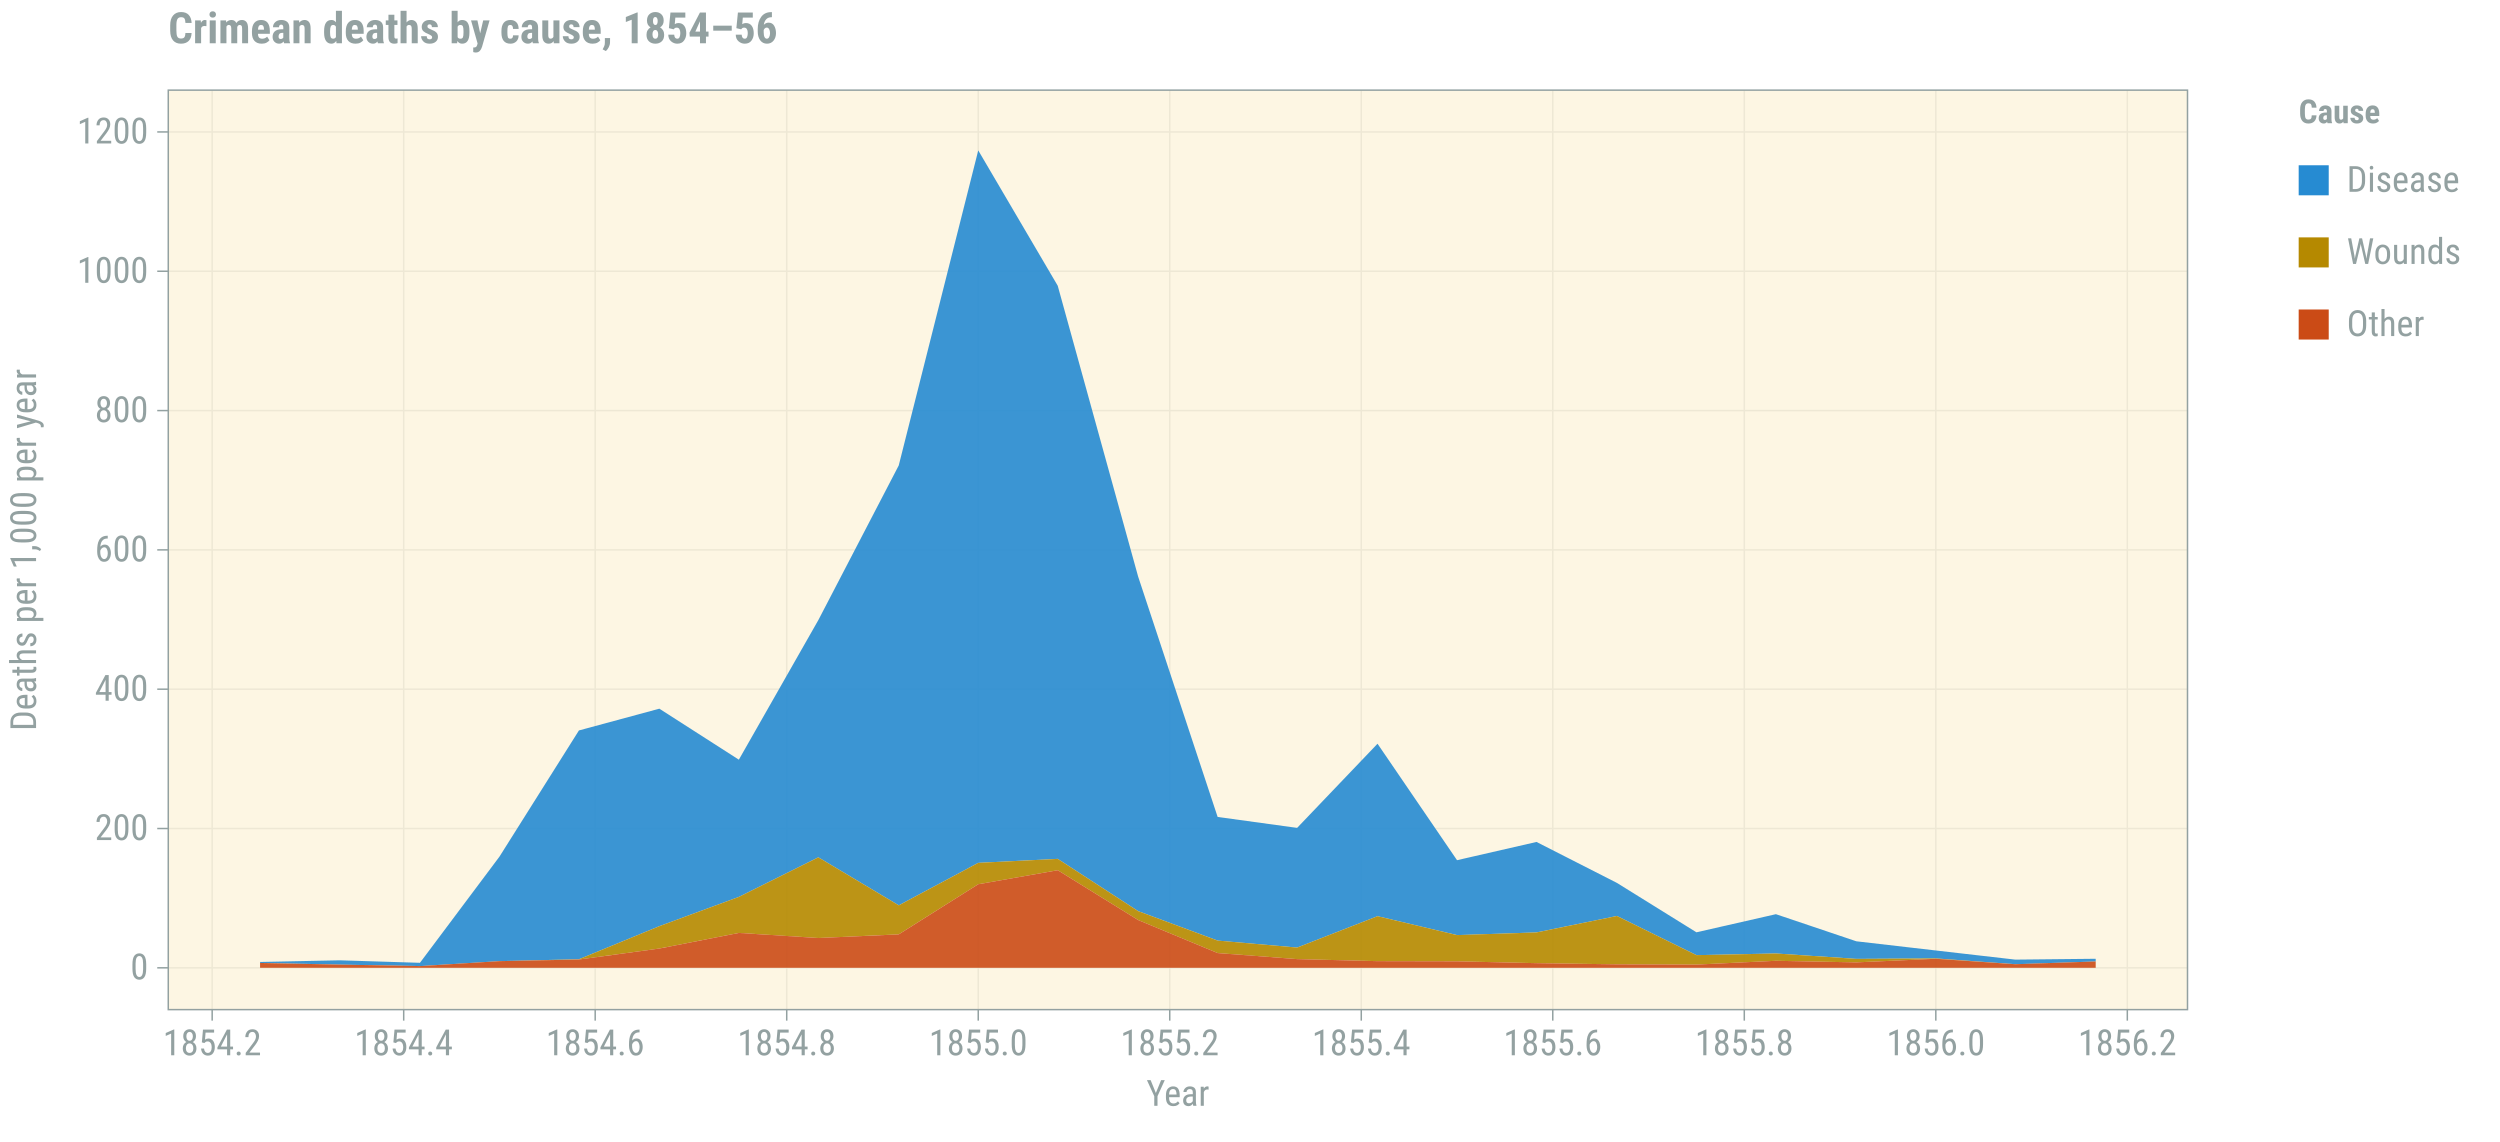
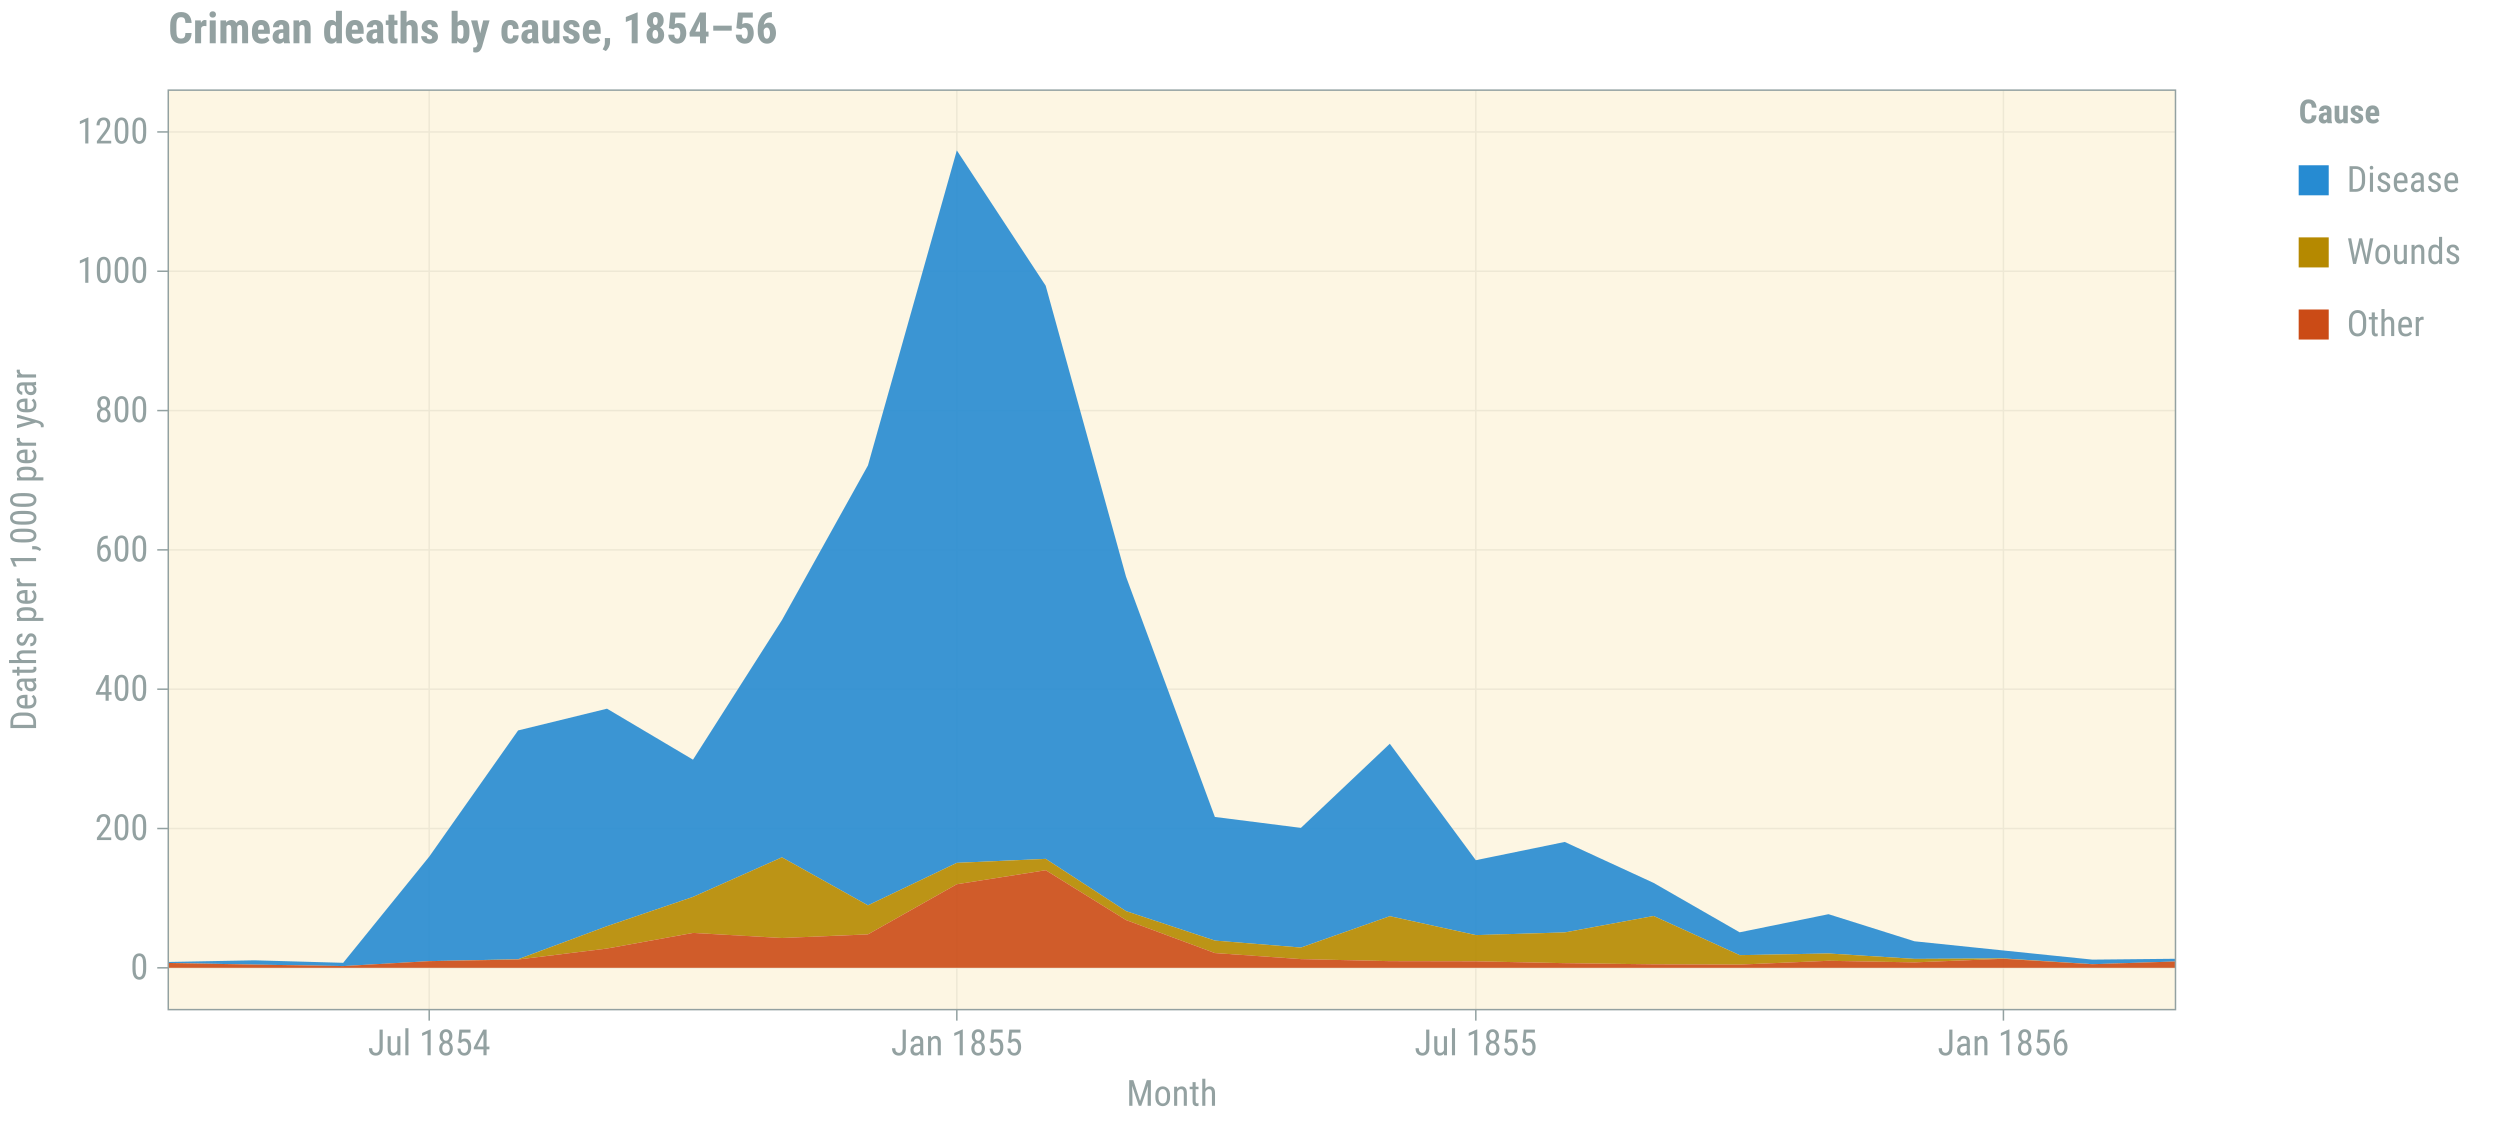
<svg xmlns="http://www.w3.org/2000/svg" width="832" height="380" viewBox="0 0 832 380" role="img" aria-label="Crimean deaths by cause, 1854–56" class="gg-plot" font-family="&quot;Roboto Condensed&quot;, &quot;Arial Narrow&quot;, Arial, sans-serif" font-size="12" font-weight="400" text-rendering="optimizeLegibility" shape-rendering="geometricPrecision">
  <text class="gg-title" x="56" y="14.4" font-size="14.4" font-weight="700" fill="var(--gg-ink, #93a1a1)">Crimean deaths by cause, 1854–56</text>
  <defs>
    <clipPath id="ssolarized_generation-area_solarized_832x380-gg-clip-0">
-       <rect width="672" height="306" />
+       <rect width="668" height="306" />
    </clipPath>
  </defs>
  <g class="gg-panel" data-panel="0" transform="translate(56,30)">
-     <rect class="gg-panel-background" width="672" height="306" fill="var(--gg-panel, #fdf6e3)" />
+     <rect class="gg-panel-background" width="668" height="306" fill="var(--gg-panel, #fdf6e3)" />
    <g class="gg-grid" stroke="var(--gg-grid, #eee8d5)" stroke-width="0.5" vector-effect="non-scaling-stroke">
-       <line x1="14.61" y1="0" x2="14.61" y2="306" />
-       <line x1="78.35" y1="0" x2="78.35" y2="306" />
-       <line x1="142.08" y1="0" x2="142.08" y2="306" />
-       <line x1="205.82" y1="0" x2="205.82" y2="306" />
-       <line x1="269.56" y1="0" x2="269.56" y2="306" />
-       <line x1="333.29" y1="0" x2="333.29" y2="306" />
-       <line x1="397.03" y1="0" x2="397.03" y2="306" />
-       <line x1="460.76" y1="0" x2="460.76" y2="306" />
-       <line x1="524.5" y1="0" x2="524.5" y2="306" />
-       <line x1="588.24" y1="0" x2="588.24" y2="306" />
-       <line x1="651.97" y1="0" x2="651.97" y2="306" />
-       <line x1="0" y1="292.09" x2="672" y2="292.09" />
-       <line x1="0" y1="245.73" x2="672" y2="245.73" />
-       <line x1="0" y1="199.36" x2="672" y2="199.36" />
-       <line x1="0" y1="153" x2="672" y2="153" />
-       <line x1="0" y1="106.64" x2="672" y2="106.64" />
-       <line x1="0" y1="60.27" x2="672" y2="60.27" />
-       <line x1="0" y1="13.91" x2="672" y2="13.91" />
+       <line x1="86.84" y1="0" x2="86.84" y2="306" />
+       <line x1="262.43" y1="0" x2="262.43" y2="306" />
+       <line x1="435.15" y1="0" x2="435.15" y2="306" />
+       <line x1="610.74" y1="0" x2="610.74" y2="306" />
+       <line x1="0" y1="292.09" x2="668" y2="292.09" />
+       <line x1="0" y1="245.73" x2="668" y2="245.73" />
+       <line x1="0" y1="199.36" x2="668" y2="199.36" />
+       <line x1="0" y1="153" x2="668" y2="153" />
+       <line x1="0" y1="106.64" x2="668" y2="106.64" />
+       <line x1="0" y1="60.27" x2="668" y2="60.27" />
+       <line x1="0" y1="13.91" x2="668" y2="13.91" />
    </g>
    <g class="gg-marks" clip-path="url(#ssolarized_generation-area_solarized_832x380-gg-clip-0)">
      <g class="gg-batch gg-areas" data-layer="0">
-         <path d="M30.55 290.14L57 289.59L83.76 290.42L110.22 255.09L136.67 213.09L163.43 205.85L189.89 222.82L216.34 176.37L243.1 124.9L269.56 20.05L296.01 65.09L322.77 161.88L349.23 241.88L375.68 245.52L402.44 217.51L428.9 256.27L455.35 250.2L482.11 263.83L508.57 280.27L535.02 274.24L561.78 283.26L588.24 286.32L614.69 289.36L641.45 289.08L641.45 289.98L614.69 290.89L588.24 288.96L561.78 289.12L535.02 287.32L508.57 287.87L482.11 274.84L455.35 280.31L428.9 281.2L402.44 274.91L375.68 285.35L349.23 283.03L322.77 273.22L296.01 255.83L269.56 257.16L243.1 271.3L216.34 255.32L189.89 268.49L163.43 278.23L136.67 289.24L110.22 289.87L83.76 291.51L57 291.02L30.55 290.47Z" fill="#268bd2" stroke="none" opacity="0.9" />
-         <path d="M30.55 290.47L57 291.02L83.76 291.51L110.22 289.87L136.67 289.24L163.43 278.23L189.89 268.49L216.34 255.32L243.1 271.3L269.56 257.16L296.01 255.83L322.77 273.22L349.23 283.03L375.68 285.35L402.44 274.91L428.9 281.2L455.35 280.31L482.11 274.84L508.57 287.87L535.02 287.32L561.78 289.12L588.24 288.96L614.69 290.89L641.45 289.98L641.45 289.98L614.69 290.89L588.24 289.08L561.78 290.28L535.02 289.75L508.57 291.02L482.11 290.93L455.35 290.54L428.9 289.93L402.44 289.87L375.68 289.19L349.23 287.18L322.77 276.19L296.01 259.61L269.56 264.27L243.1 280.96L216.34 282.17L189.89 280.48L163.43 285.67L136.67 289.33L110.22 289.87L83.76 291.51L57 291.02L30.55 290.47Z" fill="#b58900" stroke="none" opacity="0.9" />
-         <path d="M30.55 290.47L57 291.02L83.76 291.51L110.22 289.87L136.67 289.33L163.43 285.67L189.89 280.48L216.34 282.17L243.1 280.96L269.56 264.27L296.01 259.61L322.77 276.19L349.23 287.18L375.68 289.19L402.44 289.87L428.9 289.93L455.35 290.54L482.11 290.93L508.57 291.02L535.02 289.75L561.78 290.28L588.24 289.08L614.69 290.89L641.45 289.98L641.45 292.09L614.69 292.09L588.24 292.09L561.78 292.09L535.02 292.09L508.57 292.09L482.11 292.09L455.35 292.09L428.9 292.09L402.44 292.09L375.68 292.09L349.23 292.09L322.77 292.09L296.01 292.09L269.56 292.09L243.1 292.09L216.34 292.09L189.89 292.09L163.43 292.09L136.67 292.09L110.22 292.09L83.76 292.09L57 292.09L30.55 292.09Z" fill="#cb4b16" stroke="none" opacity="0.9" />
+         <path d="M0 290.14L28.63 289.59L58.21 290.42L86.84 255.09L116.42 213.09L146.01 205.85L174.63 222.82L204.22 176.37L232.85 124.9L262.43 20.05L292.01 65.09L318.73 161.88L348.31 241.88L376.94 245.52L406.53 217.51L435.15 256.27L464.74 250.2L494.32 263.83L522.95 280.27L552.53 274.24L581.16 283.26L610.74 286.32L640.33 289.36L668 289.08L668 289.98L640.33 290.89L610.74 288.96L581.16 289.12L552.53 287.32L522.95 287.87L494.32 274.84L464.74 280.31L435.15 281.2L406.53 274.91L376.94 285.35L348.31 283.03L318.73 273.22L292.01 255.83L262.43 257.16L232.85 271.3L204.22 255.32L174.63 268.49L146.01 278.23L116.42 289.24L86.84 289.87L58.21 291.51L28.63 291.02L0 290.47Z" fill="#268bd2" stroke="none" opacity="0.9" />
+         <path d="M0 290.47L28.63 291.02L58.21 291.51L86.84 289.87L116.42 289.24L146.01 278.23L174.63 268.49L204.22 255.32L232.85 271.3L262.43 257.16L292.01 255.83L318.73 273.22L348.31 283.03L376.94 285.35L406.53 274.91L435.15 281.2L464.74 280.31L494.32 274.84L522.95 287.87L552.53 287.32L581.16 289.12L610.74 288.96L640.33 290.89L668 289.98L668 289.98L640.33 290.89L610.74 289.08L581.16 290.28L552.53 289.75L522.95 291.02L494.32 290.93L464.74 290.54L435.15 289.93L406.53 289.87L376.94 289.19L348.31 287.18L318.73 276.19L292.01 259.61L262.43 264.27L232.85 280.96L204.22 282.17L174.63 280.48L146.01 285.67L116.42 289.33L86.84 289.87L58.21 291.51L28.63 291.02L0 290.47Z" fill="#b58900" stroke="none" opacity="0.9" />
+         <path d="M0 290.47L28.63 291.02L58.21 291.51L86.84 289.87L116.42 289.33L146.01 285.67L174.63 280.48L204.22 282.17L232.85 280.96L262.43 264.27L292.01 259.61L318.73 276.19L348.31 287.18L376.94 289.19L406.53 289.87L435.15 289.93L464.74 290.54L494.32 290.93L522.95 291.02L552.53 289.75L581.16 290.28L610.74 289.08L640.33 290.89L668 289.98L668 292.09L640.33 292.09L610.74 292.09L581.16 292.09L552.53 292.09L522.95 292.09L494.32 292.09L464.74 292.09L435.15 292.09L406.53 292.09L376.94 292.09L348.31 292.09L318.73 292.09L292.01 292.09L262.43 292.09L232.85 292.09L204.22 292.09L174.63 292.09L146.01 292.09L116.42 292.09L86.84 292.09L58.21 292.09L28.63 292.09L0 292.09Z" fill="#cb4b16" stroke="none" opacity="0.9" />
      </g>
    </g>
-     <rect class="gg-panel-border" width="672" height="306" fill="none" stroke="var(--gg-panelBorder, #93a1a1)" stroke-width="0.5" vector-effect="non-scaling-stroke" />
+     <rect class="gg-panel-border" width="668" height="306" fill="none" stroke="var(--gg-panelBorder, #93a1a1)" stroke-width="0.5" vector-effect="non-scaling-stroke" />
  </g>
  <g class="gg-axis gg-axis-x" transform="translate(56,336)">
-     <g class="gg-tick" transform="translate(14.61,0)">
+     <g class="gg-tick" transform="translate(86.84,0)">
      <line y2="3.67" stroke="var(--gg-tickColor, #93a1a1)" stroke-width="0.5" vector-effect="non-scaling-stroke" />
-       <text y="6.67" dy="0.71em" text-anchor="middle" fill="var(--gg-axisText, #93a1a1)" font-size="12" font-weight="400">1854.2</text>
+       <text y="6.67" dy="0.71em" text-anchor="middle" fill="var(--gg-axisText, #93a1a1)" font-size="12" font-weight="400">Jul 1854</text>
    </g>
-     <g class="gg-tick" transform="translate(78.35,0)">
+     <g class="gg-tick" transform="translate(262.43,0)">
      <line y2="3.67" stroke="var(--gg-tickColor, #93a1a1)" stroke-width="0.5" vector-effect="non-scaling-stroke" />
-       <text y="6.67" dy="0.71em" text-anchor="middle" fill="var(--gg-axisText, #93a1a1)" font-size="12" font-weight="400">1854.4</text>
+       <text y="6.67" dy="0.71em" text-anchor="middle" fill="var(--gg-axisText, #93a1a1)" font-size="12" font-weight="400">Jan 1855</text>
    </g>
-     <g class="gg-tick" transform="translate(142.08,0)">
+     <g class="gg-tick" transform="translate(435.15,0)">
      <line y2="3.67" stroke="var(--gg-tickColor, #93a1a1)" stroke-width="0.5" vector-effect="non-scaling-stroke" />
-       <text y="6.67" dy="0.71em" text-anchor="middle" fill="var(--gg-axisText, #93a1a1)" font-size="12" font-weight="400">1854.6</text>
+       <text y="6.67" dy="0.71em" text-anchor="middle" fill="var(--gg-axisText, #93a1a1)" font-size="12" font-weight="400">Jul 1855</text>
    </g>
-     <g class="gg-tick" transform="translate(205.82,0)">
+     <g class="gg-tick" transform="translate(610.74,0)">
      <line y2="3.67" stroke="var(--gg-tickColor, #93a1a1)" stroke-width="0.5" vector-effect="non-scaling-stroke" />
-       <text y="6.67" dy="0.71em" text-anchor="middle" fill="var(--gg-axisText, #93a1a1)" font-size="12" font-weight="400">1854.8</text>
-     </g>
-     <g class="gg-tick" transform="translate(269.56,0)">
-       <line y2="3.67" stroke="var(--gg-tickColor, #93a1a1)" stroke-width="0.5" vector-effect="non-scaling-stroke" />
-       <text y="6.67" dy="0.71em" text-anchor="middle" fill="var(--gg-axisText, #93a1a1)" font-size="12" font-weight="400">1855.0</text>
-     </g>
-     <g class="gg-tick" transform="translate(333.29,0)">
-       <line y2="3.67" stroke="var(--gg-tickColor, #93a1a1)" stroke-width="0.5" vector-effect="non-scaling-stroke" />
-       <text y="6.67" dy="0.71em" text-anchor="middle" fill="var(--gg-axisText, #93a1a1)" font-size="12" font-weight="400">1855.2</text>
-     </g>
-     <g class="gg-tick" transform="translate(397.03,0)">
-       <line y2="3.67" stroke="var(--gg-tickColor, #93a1a1)" stroke-width="0.5" vector-effect="non-scaling-stroke" />
-       <text y="6.67" dy="0.71em" text-anchor="middle" fill="var(--gg-axisText, #93a1a1)" font-size="12" font-weight="400">1855.4</text>
-     </g>
-     <g class="gg-tick" transform="translate(460.76,0)">
-       <line y2="3.67" stroke="var(--gg-tickColor, #93a1a1)" stroke-width="0.5" vector-effect="non-scaling-stroke" />
-       <text y="6.67" dy="0.71em" text-anchor="middle" fill="var(--gg-axisText, #93a1a1)" font-size="12" font-weight="400">1855.6</text>
-     </g>
-     <g class="gg-tick" transform="translate(524.5,0)">
-       <line y2="3.67" stroke="var(--gg-tickColor, #93a1a1)" stroke-width="0.5" vector-effect="non-scaling-stroke" />
-       <text y="6.67" dy="0.71em" text-anchor="middle" fill="var(--gg-axisText, #93a1a1)" font-size="12" font-weight="400">1855.8</text>
-     </g>
-     <g class="gg-tick" transform="translate(588.24,0)">
-       <line y2="3.67" stroke="var(--gg-tickColor, #93a1a1)" stroke-width="0.5" vector-effect="non-scaling-stroke" />
-       <text y="6.67" dy="0.71em" text-anchor="middle" fill="var(--gg-axisText, #93a1a1)" font-size="12" font-weight="400">1856.0</text>
-     </g>
-     <g class="gg-tick" transform="translate(651.97,0)">
-       <line y2="3.67" stroke="var(--gg-tickColor, #93a1a1)" stroke-width="0.5" vector-effect="non-scaling-stroke" />
-       <text y="6.67" dy="0.71em" text-anchor="middle" fill="var(--gg-axisText, #93a1a1)" font-size="12" font-weight="400">1856.2</text>
+       <text y="6.67" dy="0.71em" text-anchor="middle" fill="var(--gg-axisText, #93a1a1)" font-size="12" font-weight="400">Jan 1856</text>
    </g>
  </g>
  <g class="gg-axis gg-axis-y" transform="translate(56,30)">
    <g class="gg-tick" transform="translate(0,292.09)">
      <line x2="-3.67" stroke="var(--gg-tickColor, #93a1a1)" stroke-width="0.5" vector-effect="non-scaling-stroke" />
      <text x="-6.67" dy="0.32em" text-anchor="end" fill="var(--gg-axisText, #93a1a1)" font-size="12" font-weight="400">0</text>
    </g>
    <g class="gg-tick" transform="translate(0,245.73)">
      <line x2="-3.67" stroke="var(--gg-tickColor, #93a1a1)" stroke-width="0.5" vector-effect="non-scaling-stroke" />
      <text x="-6.67" dy="0.32em" text-anchor="end" fill="var(--gg-axisText, #93a1a1)" font-size="12" font-weight="400">200</text>
    </g>
    <g class="gg-tick" transform="translate(0,199.36)">
      <line x2="-3.67" stroke="var(--gg-tickColor, #93a1a1)" stroke-width="0.5" vector-effect="non-scaling-stroke" />
      <text x="-6.67" dy="0.32em" text-anchor="end" fill="var(--gg-axisText, #93a1a1)" font-size="12" font-weight="400">400</text>
    </g>
    <g class="gg-tick" transform="translate(0,153)">
      <line x2="-3.67" stroke="var(--gg-tickColor, #93a1a1)" stroke-width="0.5" vector-effect="non-scaling-stroke" />
      <text x="-6.67" dy="0.32em" text-anchor="end" fill="var(--gg-axisText, #93a1a1)" font-size="12" font-weight="400">600</text>
    </g>
    <g class="gg-tick" transform="translate(0,106.64)">
      <line x2="-3.67" stroke="var(--gg-tickColor, #93a1a1)" stroke-width="0.5" vector-effect="non-scaling-stroke" />
      <text x="-6.67" dy="0.32em" text-anchor="end" fill="var(--gg-axisText, #93a1a1)" font-size="12" font-weight="400">800</text>
    </g>
    <g class="gg-tick" transform="translate(0,60.27)">
      <line x2="-3.67" stroke="var(--gg-tickColor, #93a1a1)" stroke-width="0.5" vector-effect="non-scaling-stroke" />
      <text x="-6.67" dy="0.32em" text-anchor="end" fill="var(--gg-axisText, #93a1a1)" font-size="12" font-weight="400">1000</text>
    </g>
    <g class="gg-tick" transform="translate(0,13.91)">
      <line x2="-3.67" stroke="var(--gg-tickColor, #93a1a1)" stroke-width="0.5" vector-effect="non-scaling-stroke" />
      <text x="-6.67" dy="0.32em" text-anchor="end" fill="var(--gg-axisText, #93a1a1)" font-size="12" font-weight="400">1200</text>
    </g>
  </g>
-   <text class="gg-axis-title" x="392" y="368" text-anchor="middle" fill="var(--gg-ink, #93a1a1)" font-size="12" font-weight="400">Year</text>
+   <text class="gg-axis-title" x="390" y="368" text-anchor="middle" fill="var(--gg-ink, #93a1a1)" font-size="12" font-weight="400">Month</text>
  <text class="gg-axis-title" transform="translate(12,183) rotate(-90)" text-anchor="middle" fill="var(--gg-ink, #93a1a1)" font-size="12" font-weight="400">Deaths per 1,000 per year</text>
  <g class="gg-legend gg-legend-fill gg-legend-right gg-legend-vertical" transform="translate(761,30)">
    <text class="gg-legend-title" x="4" y="11" font-size="11" font-weight="bold" fill="var(--gg-ink, #93a1a1)">Cause</text>
    <rect class="gg-legend-swatch" x="4" y="25" width="10" height="10" fill="#268bd2" />
    <text class="gg-legend-label" x="20" y="30" dy="0.32em" font-size="12" fill="var(--gg-ink, #93a1a1)">Disease</text>
    <rect class="gg-legend-swatch" x="4" y="49" width="10" height="10" fill="#b58900" />
    <text class="gg-legend-label" x="20" y="54" dy="0.32em" font-size="12" fill="var(--gg-ink, #93a1a1)">Wounds</text>
    <rect class="gg-legend-swatch" x="4" y="73" width="10" height="10" fill="#cb4b16" />
    <text class="gg-legend-label" x="20" y="78" dy="0.32em" font-size="12" fill="var(--gg-ink, #93a1a1)">Other</text>
  </g>
</svg>
